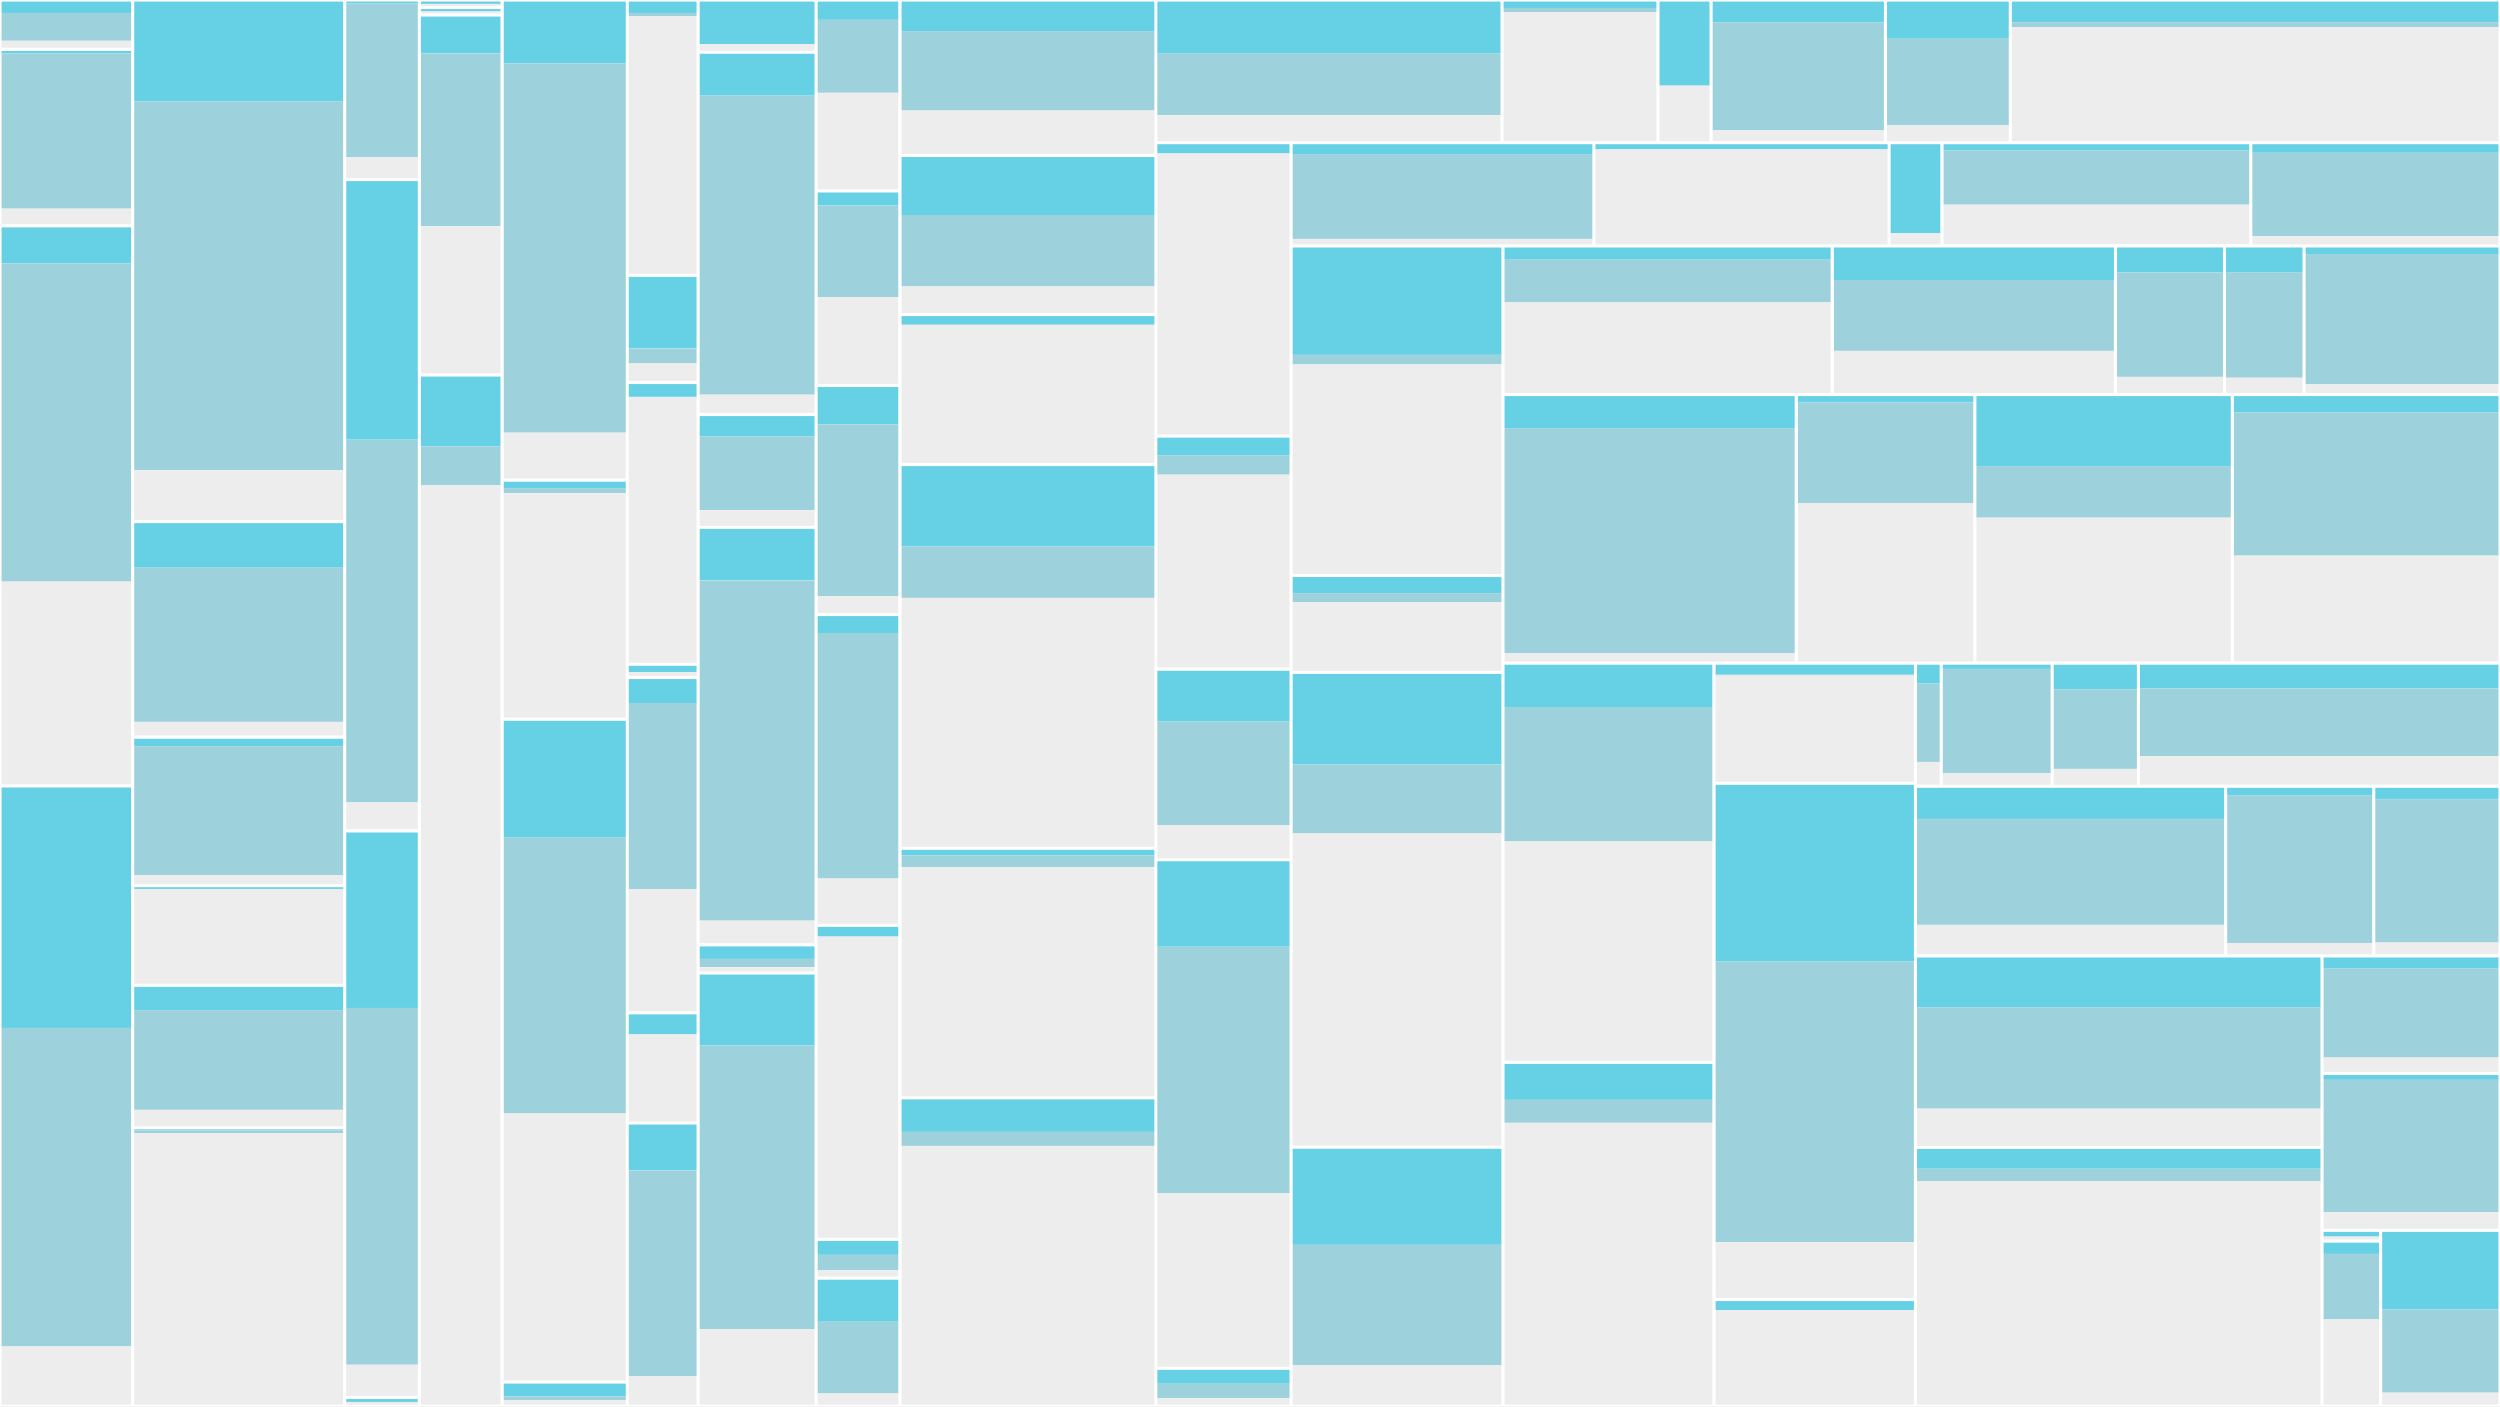
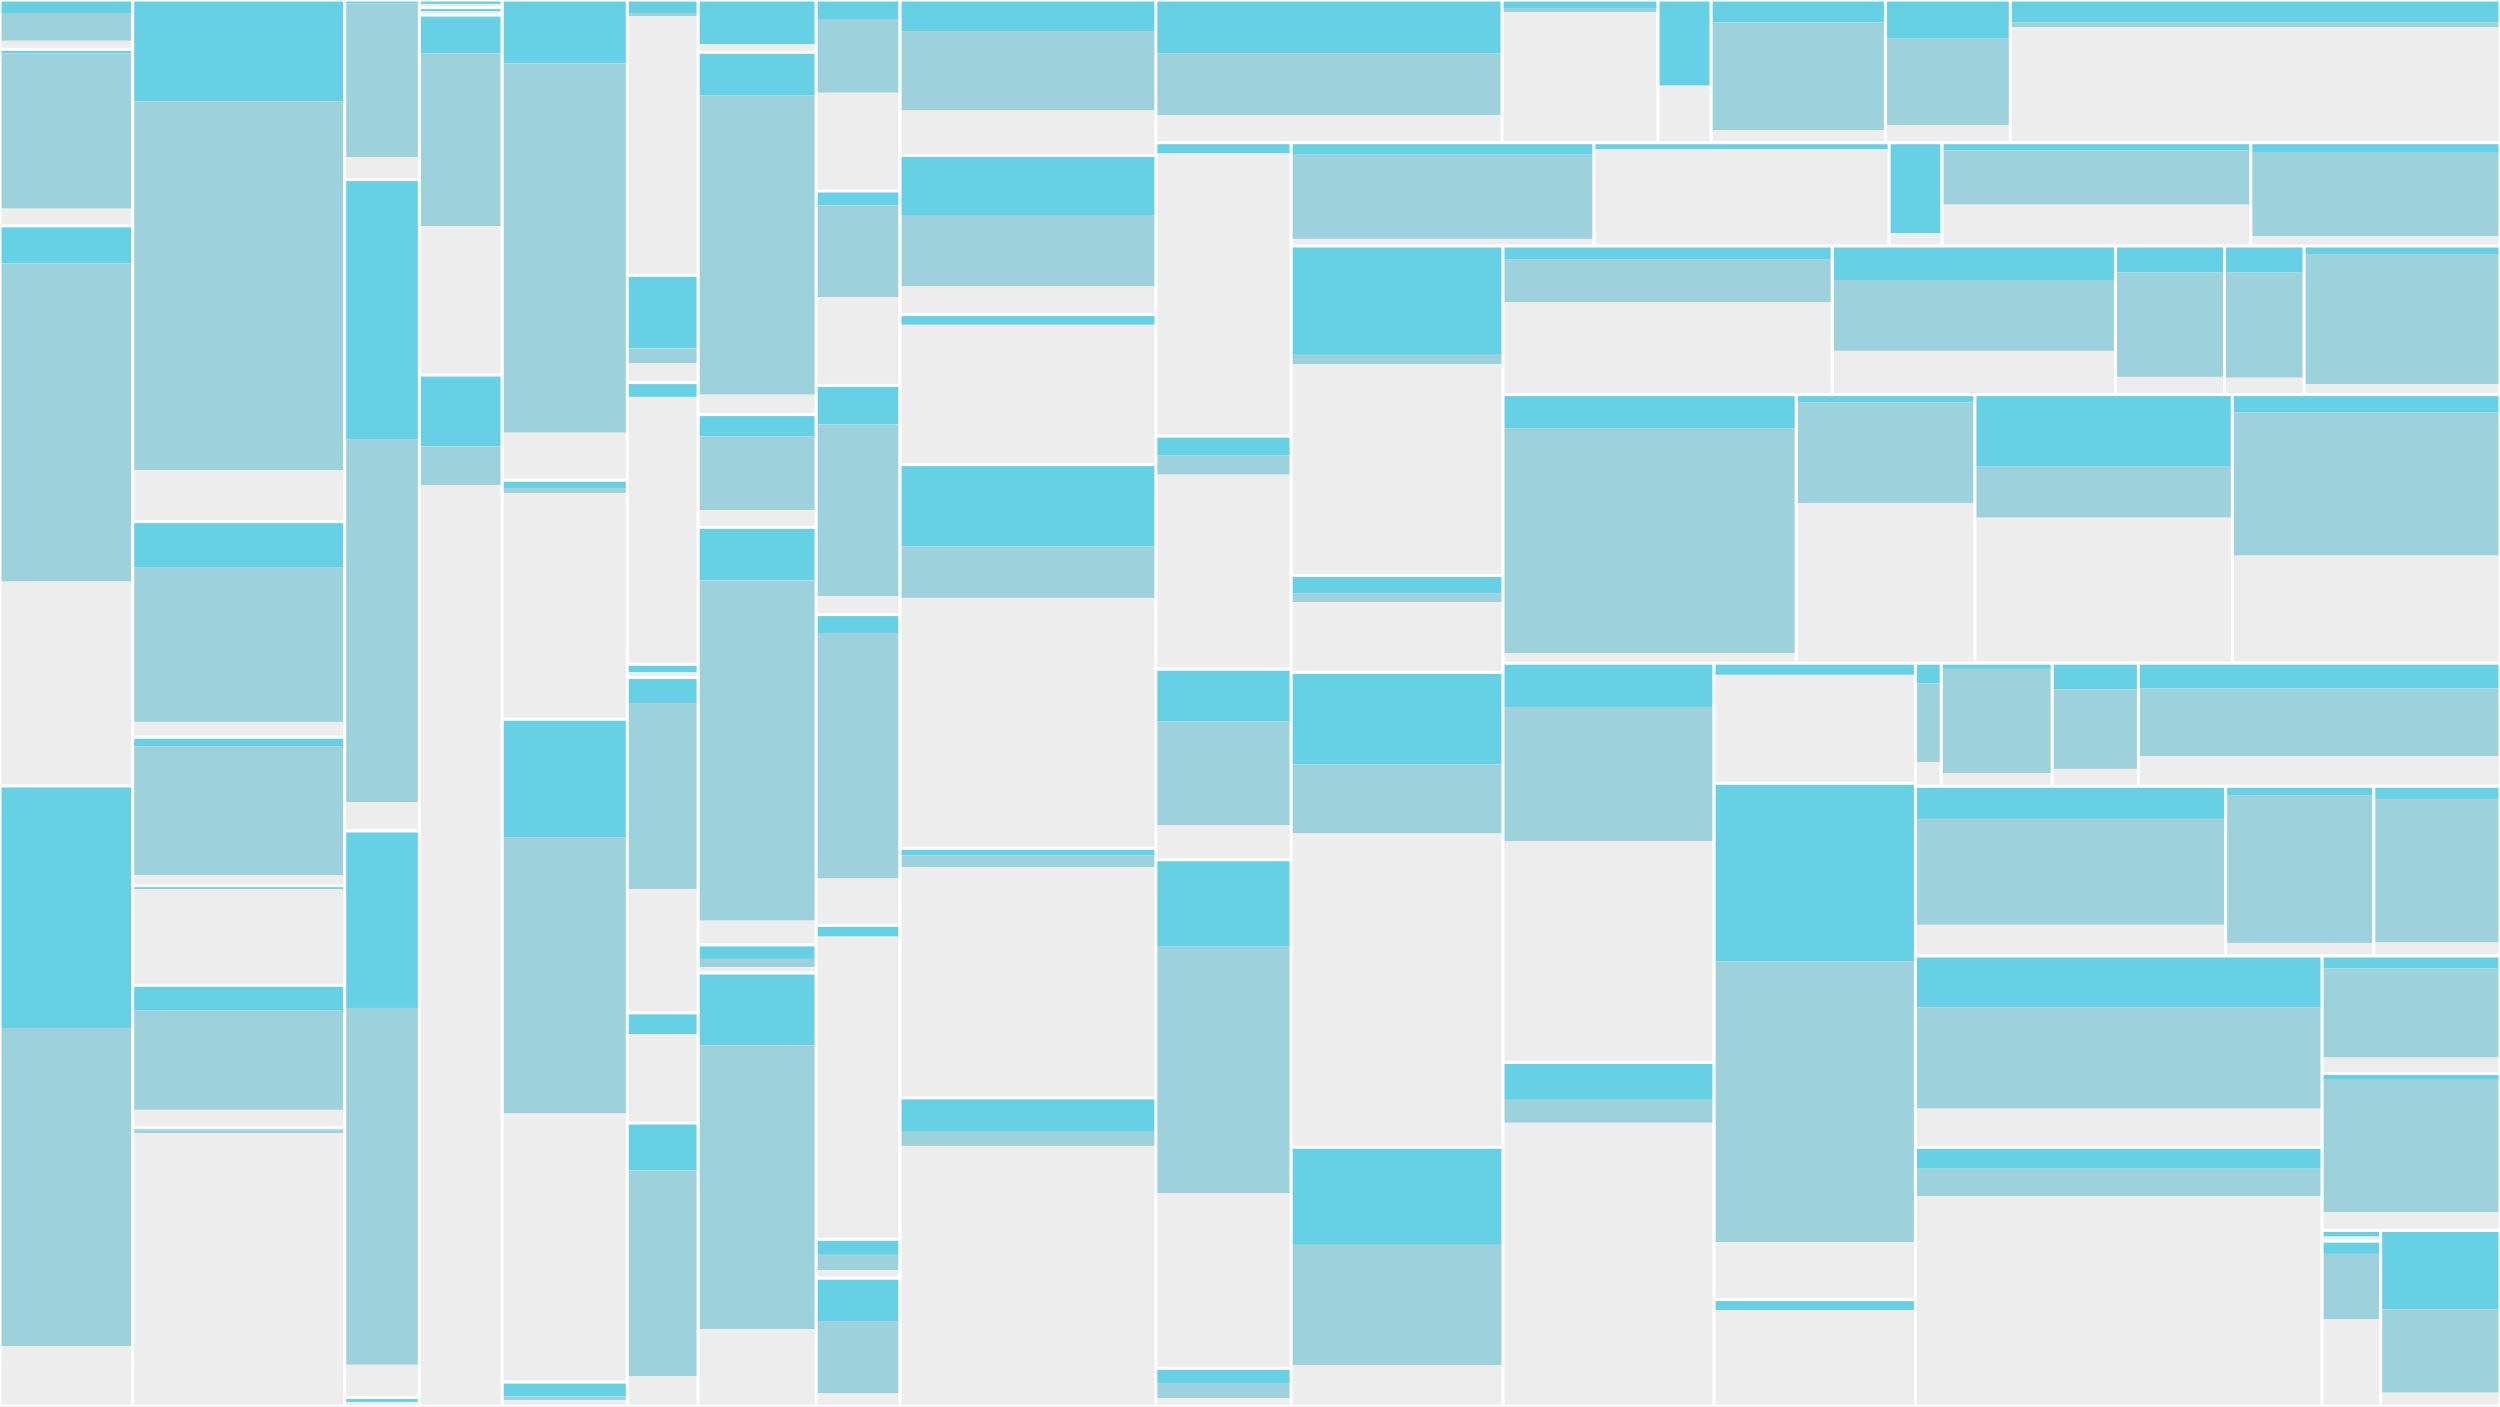
<svg xmlns="http://www.w3.org/2000/svg" viewBox="0 0 1600 900" width="1600" height="900" role="img" aria-label="Decoded overlay code coverage box tree, cyan band">
  <rect x="0" y="0" width="1600" height="900" fill="#ffffff" />
  <rect x="1" y="1" width="82.9" height="7.3" style="fill:hsl(190, 71%, 65%);fill:oklch(0.645 0.128 200)" />
  <rect x="1" y="8.3" width="82.9" height="17.8" style="fill:hsl(190, 48%, 74%);fill:oklch(0.740 0.085 200)" />
  <rect x="1" y="26.1" width="82.9" height="4.5" style="fill:hsl(190, 0%, 93%);fill:oklch(0.930 0.000 200)" />
  <rect x="1" y="32.6" width="82.9" height="1.6" style="fill:hsl(190, 71%, 65%);fill:oklch(0.645 0.128 200)" />
  <rect x="1" y="34.2" width="82.9" height="99.3" style="fill:hsl(190, 48%, 74%);fill:oklch(0.740 0.085 200)" />
  <rect x="1" y="133.6" width="82.9" height="9.9" style="fill:hsl(190, 0%, 93%);fill:oklch(0.930 0.000 200)" />
  <rect x="1" y="145.5" width="82.9" height="23" style="fill:hsl(190, 71%, 65%);fill:oklch(0.645 0.128 200)" />
  <rect x="1" y="168.5" width="82.9" height="203.7" style="fill:hsl(190, 48%, 74%);fill:oklch(0.740 0.085 200)" />
  <rect x="1" y="372.2" width="82.9" height="129.8" style="fill:hsl(190, 0%, 93%);fill:oklch(0.930 0.000 200)" />
  <rect x="1" y="504" width="82.9" height="153.9" style="fill:hsl(190, 71%, 65%);fill:oklch(0.645 0.128 200)" />
  <rect x="1" y="657.8" width="82.9" height="203.9" style="fill:hsl(190, 48%, 74%);fill:oklch(0.740 0.085 200)" />
  <rect x="1" y="861.7" width="82.9" height="37.3" style="fill:hsl(190, 0%, 93%);fill:oklch(0.930 0.000 200)" />
  <rect x="85.9" y="1" width="133.7" height="63.8" style="fill:hsl(190, 71%, 65%);fill:oklch(0.645 0.128 200)" />
  <rect x="85.9" y="64.8" width="133.7" height="236.2" style="fill:hsl(190, 48%, 74%);fill:oklch(0.740 0.085 200)" />
  <rect x="85.9" y="301" width="133.7" height="31.8" style="fill:hsl(190, 0%, 93%);fill:oklch(0.930 0.000 200)" />
  <rect x="85.9" y="334.8" width="133.7" height="28.5" style="fill:hsl(190, 71%, 65%);fill:oklch(0.645 0.128 200)" />
  <rect x="85.9" y="363.3" width="133.7" height="98.7" style="fill:hsl(190, 48%, 74%);fill:oklch(0.740 0.085 200)" />
  <rect x="85.9" y="462" width="133.7" height="8.7" style="fill:hsl(190, 0%, 93%);fill:oklch(0.930 0.000 200)" />
  <rect x="85.9" y="472.8" width="133.7" height="4.8" style="fill:hsl(190, 71%, 65%);fill:oklch(0.645 0.128 200)" />
  <rect x="85.9" y="477.6" width="133.7" height="82.6" style="fill:hsl(190, 48%, 74%);fill:oklch(0.740 0.085 200)" />
  <rect x="85.9" y="560.2" width="133.7" height="5.7" style="fill:hsl(190, 0%, 93%);fill:oklch(0.930 0.000 200)" />
  <rect x="85.9" y="567.8" width="133.7" height="1.1" style="fill:hsl(190, 71%, 65%);fill:oklch(0.645 0.128 200)" />
  <rect x="85.9" y="569" width="133.7" height="60.6" style="fill:hsl(190, 0%, 93%);fill:oklch(0.930 0.000 200)" />
  <rect x="85.9" y="631.6" width="133.7" height="14.9" style="fill:hsl(190, 71%, 65%);fill:oklch(0.645 0.128 200)" />
  <rect x="85.9" y="646.5" width="133.7" height="63.8" style="fill:hsl(190, 48%, 74%);fill:oklch(0.740 0.085 200)" />
  <rect x="85.9" y="710.3" width="133.7" height="10.5" style="fill:hsl(190, 0%, 93%);fill:oklch(0.930 0.000 200)" />
  <rect x="85.9" y="722.8" width="133.7" height="0.6" style="fill:hsl(190, 71%, 65%);fill:oklch(0.645 0.128 200)" />
  <rect x="85.9" y="723.4" width="133.7" height="1.9" style="fill:hsl(190, 48%, 74%);fill:oklch(0.740 0.085 200)" />
  <rect x="85.9" y="725.2" width="133.7" height="173.8" style="fill:hsl(190, 0%, 93%);fill:oklch(0.930 0.000 200)" />
  <rect x="221.6" y="1" width="45.8" height="1.2" style="fill:hsl(190, 71%, 65%);fill:oklch(0.645 0.128 200)" />
  <rect x="221.6" y="2.2" width="45.8" height="98.3" style="fill:hsl(190, 48%, 74%);fill:oklch(0.740 0.085 200)" />
  <rect x="221.6" y="100.5" width="45.8" height="13.5" style="fill:hsl(190, 0%, 93%);fill:oklch(0.930 0.000 200)" />
  <rect x="221.6" y="115.9" width="45.8" height="165.5" style="fill:hsl(190, 71%, 65%);fill:oklch(0.645 0.128 200)" />
  <rect x="221.6" y="281.5" width="45.8" height="232" style="fill:hsl(190, 48%, 74%);fill:oklch(0.740 0.085 200)" />
  <rect x="221.6" y="513.4" width="45.8" height="17.3" style="fill:hsl(190, 0%, 93%);fill:oklch(0.930 0.000 200)" />
  <rect x="221.6" y="532.8" width="45.8" height="112.3" style="fill:hsl(190, 71%, 65%);fill:oklch(0.645 0.128 200)" />
  <rect x="221.6" y="645.1" width="45.8" height="228.3" style="fill:hsl(190, 48%, 74%);fill:oklch(0.740 0.085 200)" />
  <rect x="221.6" y="873.5" width="45.8" height="19.9" style="fill:hsl(190, 0%, 93%);fill:oklch(0.930 0.000 200)" />
  <rect x="221.6" y="895.4" width="45.8" height="1.9" style="fill:hsl(190, 71%, 65%);fill:oklch(0.645 0.128 200)" />
  <rect x="221.6" y="897.2" width="45.8" height="1.8" style="fill:hsl(190, 0%, 93%);fill:oklch(0.930 0.000 200)" />
  <rect x="269.4" y="1" width="50.9" height="1.5" style="fill:hsl(190, 71%, 65%);fill:oklch(0.645 0.128 200)" />
  <rect x="269.4" y="2.5" width="50.9" height="1.3" style="fill:hsl(190, 0%, 93%);fill:oklch(0.930 0.000 200)" />
  <rect x="269.4" y="5.8" width="50.9" height="1.5" style="fill:hsl(190, 71%, 65%);fill:oklch(0.645 0.128 200)" />
  <rect x="269.4" y="7.3" width="50.9" height="1.3" style="fill:hsl(190, 0%, 93%);fill:oklch(0.930 0.000 200)" />
  <rect x="269.4" y="10.6" width="50.9" height="23.4" style="fill:hsl(190, 71%, 65%);fill:oklch(0.645 0.128 200)" />
  <rect x="269.4" y="34.1" width="50.9" height="110.6" style="fill:hsl(190, 48%, 74%);fill:oklch(0.740 0.085 200)" />
  <rect x="269.4" y="144.7" width="50.9" height="94.3" style="fill:hsl(190, 0%, 93%);fill:oklch(0.930 0.000 200)" />
  <rect x="269.4" y="241" width="50.9" height="44.7" style="fill:hsl(190, 71%, 65%);fill:oklch(0.645 0.128 200)" />
  <rect x="269.4" y="285.7" width="50.9" height="24.9" style="fill:hsl(190, 48%, 74%);fill:oklch(0.740 0.085 200)" />
  <rect x="269.4" y="310.6" width="50.9" height="588.4" style="fill:hsl(190, 0%, 93%);fill:oklch(0.930 0.000 200)" />
  <rect x="322.4" y="1" width="78.1" height="39.6" style="fill:hsl(190, 71%, 65%);fill:oklch(0.645 0.128 200)" />
  <rect x="322.4" y="40.6" width="78.1" height="236.3" style="fill:hsl(190, 48%, 74%);fill:oklch(0.740 0.085 200)" />
  <rect x="322.4" y="276.9" width="78.1" height="29.4" style="fill:hsl(190, 0%, 93%);fill:oklch(0.930 0.000 200)" />
  <rect x="322.4" y="308.3" width="78.1" height="4.1" style="fill:hsl(190, 71%, 65%);fill:oklch(0.645 0.128 200)" />
  <rect x="322.4" y="312.4" width="78.1" height="3.2" style="fill:hsl(190, 48%, 74%);fill:oklch(0.740 0.085 200)" />
  <rect x="322.4" y="315.6" width="78.1" height="143.7" style="fill:hsl(190, 0%, 93%);fill:oklch(0.930 0.000 200)" />
  <rect x="322.4" y="461.3" width="78.1" height="74.8" style="fill:hsl(190, 71%, 65%);fill:oklch(0.645 0.128 200)" />
  <rect x="322.4" y="536.2" width="78.1" height="176.4" style="fill:hsl(190, 48%, 74%);fill:oklch(0.740 0.085 200)" />
  <rect x="322.4" y="712.6" width="78.1" height="170.9" style="fill:hsl(190, 0%, 93%);fill:oklch(0.930 0.000 200)" />
  <rect x="322.4" y="885.5" width="78.1" height="8.2" style="fill:hsl(190, 71%, 65%);fill:oklch(0.645 0.128 200)" />
  <rect x="322.4" y="893.7" width="78.1" height="2.5" style="fill:hsl(190, 48%, 74%);fill:oklch(0.740 0.085 200)" />
  <rect x="322.4" y="896.1" width="78.1" height="2.9" style="fill:hsl(190, 0%, 93%);fill:oklch(0.930 0.000 200)" />
  <rect x="402.4" y="1" width="43.4" height="7.3" style="fill:hsl(190, 71%, 65%);fill:oklch(0.645 0.128 200)" />
  <rect x="402.4" y="8.3" width="43.4" height="2.1" style="fill:hsl(190, 48%, 74%);fill:oklch(0.740 0.085 200)" />
  <rect x="402.4" y="10.4" width="43.4" height="164.8" style="fill:hsl(190, 0%, 93%);fill:oklch(0.930 0.000 200)" />
  <rect x="402.4" y="177.2" width="43.4" height="45.7" style="fill:hsl(190, 71%, 65%);fill:oklch(0.645 0.128 200)" />
  <rect x="402.4" y="223" width="43.4" height="9.6" style="fill:hsl(190, 48%, 74%);fill:oklch(0.740 0.085 200)" />
  <rect x="402.4" y="232.5" width="43.4" height="11.3" style="fill:hsl(190, 0%, 93%);fill:oklch(0.930 0.000 200)" />
  <rect x="402.4" y="245.8" width="43.4" height="8.2" style="fill:hsl(190, 71%, 65%);fill:oklch(0.645 0.128 200)" />
  <rect x="402.4" y="254" width="43.4" height="170.1" style="fill:hsl(190, 0%, 93%);fill:oklch(0.930 0.000 200)" />
  <rect x="402.4" y="426.1" width="43.4" height="4.1" style="fill:hsl(190, 71%, 65%);fill:oklch(0.645 0.128 200)" />
  <rect x="402.4" y="430.1" width="43.4" height="2.5" style="fill:hsl(190, 0%, 93%);fill:oklch(0.930 0.000 200)" />
  <rect x="402.4" y="434.6" width="43.4" height="15.3" style="fill:hsl(190, 71%, 65%);fill:oklch(0.645 0.128 200)" />
  <rect x="402.4" y="449.9" width="43.4" height="119.1" style="fill:hsl(190, 48%, 74%);fill:oklch(0.740 0.085 200)" />
  <rect x="402.4" y="569" width="43.4" height="78.2" style="fill:hsl(190, 0%, 93%);fill:oklch(0.930 0.000 200)" />
  <rect x="402.4" y="649.2" width="43.4" height="12.8" style="fill:hsl(190, 71%, 65%);fill:oklch(0.645 0.128 200)" />
  <rect x="402.4" y="662" width="43.4" height="55.8" style="fill:hsl(190, 0%, 93%);fill:oklch(0.930 0.000 200)" />
  <rect x="402.4" y="719.7" width="43.4" height="29.4" style="fill:hsl(190, 71%, 65%);fill:oklch(0.645 0.128 200)" />
  <rect x="402.4" y="749.2" width="43.4" height="131.6" style="fill:hsl(190, 48%, 74%);fill:oklch(0.740 0.085 200)" />
  <rect x="402.4" y="880.7" width="43.4" height="18.3" style="fill:hsl(190, 0%, 93%);fill:oklch(0.930 0.000 200)" />
  <rect x="447.8" y="1" width="73.5" height="27.3" style="fill:hsl(190, 71%, 65%);fill:oklch(0.645 0.128 200)" />
  <rect x="447.8" y="28.3" width="73.5" height="4.2" style="fill:hsl(190, 0%, 93%);fill:oklch(0.930 0.000 200)" />
  <rect x="447.8" y="34.4" width="73.5" height="26.8" style="fill:hsl(190, 71%, 65%);fill:oklch(0.645 0.128 200)" />
  <rect x="447.8" y="61.2" width="73.5" height="191.4" style="fill:hsl(190, 48%, 74%);fill:oklch(0.740 0.085 200)" />
  <rect x="447.8" y="252.6" width="73.5" height="11.7" style="fill:hsl(190, 0%, 93%);fill:oklch(0.930 0.000 200)" />
  <rect x="447.8" y="266.3" width="73.5" height="13.1" style="fill:hsl(190, 71%, 65%);fill:oklch(0.645 0.128 200)" />
  <rect x="447.8" y="279.4" width="73.5" height="47" style="fill:hsl(190, 48%, 74%);fill:oklch(0.740 0.085 200)" />
  <rect x="447.8" y="326.5" width="73.5" height="10.1" style="fill:hsl(190, 0%, 93%);fill:oklch(0.930 0.000 200)" />
  <rect x="447.8" y="338.5" width="73.5" height="32.9" style="fill:hsl(190, 71%, 65%);fill:oklch(0.645 0.128 200)" />
  <rect x="447.8" y="371.5" width="73.5" height="217.7" style="fill:hsl(190, 48%, 74%);fill:oklch(0.740 0.085 200)" />
  <rect x="447.8" y="589.2" width="73.5" height="14.5" style="fill:hsl(190, 0%, 93%);fill:oklch(0.930 0.000 200)" />
  <rect x="447.8" y="605.7" width="73.5" height="8" style="fill:hsl(190, 71%, 65%);fill:oklch(0.645 0.128 200)" />
  <rect x="447.8" y="613.7" width="73.5" height="5.2" style="fill:hsl(190, 48%, 74%);fill:oklch(0.740 0.085 200)" />
  <rect x="447.8" y="619" width="73.5" height="2.7" style="fill:hsl(190, 0%, 93%);fill:oklch(0.930 0.000 200)" />
  <rect x="447.8" y="623.7" width="73.5" height="45.4" style="fill:hsl(190, 71%, 65%);fill:oklch(0.645 0.128 200)" />
  <rect x="447.8" y="669.1" width="73.5" height="181.5" style="fill:hsl(190, 48%, 74%);fill:oklch(0.740 0.085 200)" />
  <rect x="447.8" y="850.6" width="73.5" height="48.4" style="fill:hsl(190, 0%, 93%);fill:oklch(0.930 0.000 200)" />
  <rect x="523.3" y="1" width="51.6" height="11.7" style="fill:hsl(190, 71%, 65%);fill:oklch(0.645 0.128 200)" />
  <rect x="523.3" y="12.7" width="51.6" height="46.7" style="fill:hsl(190, 48%, 74%);fill:oklch(0.740 0.085 200)" />
  <rect x="523.3" y="59.4" width="51.6" height="61.8" style="fill:hsl(190, 0%, 93%);fill:oklch(0.930 0.000 200)" />
  <rect x="523.3" y="123.2" width="51.6" height="8.3" style="fill:hsl(190, 71%, 65%);fill:oklch(0.645 0.128 200)" />
  <rect x="523.3" y="131.5" width="51.6" height="58.7" style="fill:hsl(190, 48%, 74%);fill:oklch(0.740 0.085 200)" />
  <rect x="523.3" y="190.2" width="51.6" height="55.5" style="fill:hsl(190, 0%, 93%);fill:oklch(0.930 0.000 200)" />
  <rect x="523.3" y="247.7" width="51.6" height="23.9" style="fill:hsl(190, 71%, 65%);fill:oklch(0.645 0.128 200)" />
  <rect x="523.3" y="271.6" width="51.6" height="109.9" style="fill:hsl(190, 48%, 74%);fill:oklch(0.740 0.085 200)" />
  <rect x="523.3" y="381.5" width="51.6" height="10.8" style="fill:hsl(190, 0%, 93%);fill:oklch(0.930 0.000 200)" />
  <rect x="523.3" y="394.3" width="51.6" height="10.9" style="fill:hsl(190, 71%, 65%);fill:oklch(0.645 0.128 200)" />
  <rect x="523.3" y="405.1" width="51.6" height="157.1" style="fill:hsl(190, 48%, 74%);fill:oklch(0.740 0.085 200)" />
  <rect x="523.3" y="562.3" width="51.6" height="28.9" style="fill:hsl(190, 0%, 93%);fill:oklch(0.930 0.000 200)" />
  <rect x="523.3" y="593.2" width="51.6" height="6.2" style="fill:hsl(190, 71%, 65%);fill:oklch(0.645 0.128 200)" />
  <rect x="523.3" y="599.4" width="51.6" height="192.8" style="fill:hsl(190, 0%, 93%);fill:oklch(0.930 0.000 200)" />
  <rect x="523.3" y="794.2" width="51.6" height="8.9" style="fill:hsl(190, 71%, 65%);fill:oklch(0.645 0.128 200)" />
  <rect x="523.3" y="803.1" width="51.6" height="9.9" style="fill:hsl(190, 48%, 74%);fill:oklch(0.740 0.085 200)" />
  <rect x="523.3" y="813" width="51.6" height="4" style="fill:hsl(190, 0%, 93%);fill:oklch(0.930 0.000 200)" />
  <rect x="523.3" y="819" width="51.6" height="26.9" style="fill:hsl(190, 71%, 65%);fill:oklch(0.645 0.128 200)" />
  <rect x="523.3" y="845.9" width="51.6" height="45.9" style="fill:hsl(190, 48%, 74%);fill:oklch(0.740 0.085 200)" />
  <rect x="523.3" y="891.8" width="51.6" height="7.2" style="fill:hsl(190, 0%, 93%);fill:oklch(0.930 0.000 200)" />
  <rect x="577" y="1" width="161.8" height="18.9" style="fill:hsl(190, 71%, 65%);fill:oklch(0.645 0.128 200)" />
  <rect x="577" y="19.9" width="161.8" height="50.8" style="fill:hsl(190, 48%, 74%);fill:oklch(0.740 0.085 200)" />
  <rect x="577" y="70.7" width="161.8" height="27.7" style="fill:hsl(190, 0%, 93%);fill:oklch(0.930 0.000 200)" />
  <rect x="577" y="100.5" width="161.8" height="37.2" style="fill:hsl(190, 71%, 65%);fill:oklch(0.645 0.128 200)" />
  <rect x="577" y="137.6" width="161.8" height="45.7" style="fill:hsl(190, 48%, 74%);fill:oklch(0.740 0.085 200)" />
  <rect x="577" y="183.3" width="161.8" height="17" style="fill:hsl(190, 0%, 93%);fill:oklch(0.930 0.000 200)" />
  <rect x="577" y="202.3" width="161.8" height="5.3" style="fill:hsl(190, 71%, 65%);fill:oklch(0.645 0.128 200)" />
  <rect x="577" y="207.6" width="161.8" height="0.6" style="fill:hsl(190, 48%, 74%);fill:oklch(0.740 0.085 200)" />
  <rect x="577" y="208.2" width="161.8" height="88.1" style="fill:hsl(190, 0%, 93%);fill:oklch(0.930 0.000 200)" />
  <rect x="577" y="298.3" width="161.8" height="51.4" style="fill:hsl(190, 71%, 65%);fill:oklch(0.645 0.128 200)" />
  <rect x="577" y="349.7" width="161.8" height="33" style="fill:hsl(190, 48%, 74%);fill:oklch(0.740 0.085 200)" />
  <rect x="577" y="382.6" width="161.8" height="159.3" style="fill:hsl(190, 0%, 93%);fill:oklch(0.930 0.000 200)" />
  <rect x="577" y="543.9" width="161.8" height="3.6" style="fill:hsl(190, 71%, 65%);fill:oklch(0.645 0.128 200)" />
  <rect x="577" y="547.5" width="161.8" height="7.5" style="fill:hsl(190, 48%, 74%);fill:oklch(0.740 0.085 200)" />
  <rect x="577" y="555" width="161.8" height="146.6" style="fill:hsl(190, 0%, 93%);fill:oklch(0.930 0.000 200)" />
  <rect x="577" y="703.6" width="161.8" height="20.8" style="fill:hsl(190, 71%, 65%);fill:oklch(0.645 0.128 200)" />
  <rect x="577" y="724.3" width="161.8" height="9.1" style="fill:hsl(190, 48%, 74%);fill:oklch(0.740 0.085 200)" />
  <rect x="577" y="733.4" width="161.8" height="165.6" style="fill:hsl(190, 0%, 93%);fill:oklch(0.930 0.000 200)" />
  <rect x="740.7" y="1" width="219.6" height="33.3" style="fill:hsl(190, 71%, 65%);fill:oklch(0.645 0.128 200)" />
  <rect x="740.7" y="34.3" width="219.6" height="39.4" style="fill:hsl(190, 48%, 74%);fill:oklch(0.740 0.085 200)" />
  <rect x="740.7" y="73.7" width="219.6" height="16.7" style="fill:hsl(190, 0%, 93%);fill:oklch(0.930 0.000 200)" />
  <rect x="962.3" y="1" width="97.8" height="4.1" style="fill:hsl(190, 71%, 65%);fill:oklch(0.645 0.128 200)" />
  <rect x="962.3" y="5.1" width="97.8" height="2.6" style="fill:hsl(190, 48%, 74%);fill:oklch(0.740 0.085 200)" />
  <rect x="962.3" y="7.7" width="97.8" height="82.6" style="fill:hsl(190, 0%, 93%);fill:oklch(0.930 0.000 200)" />
  <rect x="1062.1" y="1" width="32" height="53.8" style="fill:hsl(190, 71%, 65%);fill:oklch(0.645 0.128 200)" />
  <rect x="1062.1" y="54.8" width="32" height="35.6" style="fill:hsl(190, 0%, 93%);fill:oklch(0.930 0.000 200)" />
  <rect x="1096.1" y="1" width="109.6" height="13.4" style="fill:hsl(190, 71%, 65%);fill:oklch(0.645 0.128 200)" />
  <rect x="1096.1" y="14.4" width="109.6" height="69" style="fill:hsl(190, 48%, 74%);fill:oklch(0.740 0.085 200)" />
  <rect x="1096.1" y="83.4" width="109.6" height="6.9" style="fill:hsl(190, 0%, 93%);fill:oklch(0.930 0.000 200)" />
  <rect x="1207.7" y="1" width="77.9" height="23.8" style="fill:hsl(190, 71%, 65%);fill:oklch(0.645 0.128 200)" />
  <rect x="1207.7" y="24.8" width="77.9" height="55.4" style="fill:hsl(190, 48%, 74%);fill:oklch(0.740 0.085 200)" />
  <rect x="1207.7" y="80.2" width="77.9" height="10.2" style="fill:hsl(190, 0%, 93%);fill:oklch(0.930 0.000 200)" />
  <rect x="1287.6" y="1" width="311.4" height="13.2" style="fill:hsl(190, 71%, 65%);fill:oklch(0.645 0.128 200)" />
  <rect x="1287.6" y="14.2" width="311.4" height="3.2" style="fill:hsl(190, 48%, 74%);fill:oklch(0.740 0.085 200)" />
  <rect x="1287.6" y="17.3" width="311.4" height="73" style="fill:hsl(190, 0%, 93%);fill:oklch(0.930 0.000 200)" />
  <rect x="740.7" y="92.3" width="84.6" height="5.9" style="fill:hsl(190, 71%, 65%);fill:oklch(0.645 0.128 200)" />
  <rect x="740.7" y="98.2" width="84.6" height="179.9" style="fill:hsl(190, 0%, 93%);fill:oklch(0.930 0.000 200)" />
  <rect x="740.7" y="280.1" width="84.6" height="11.2" style="fill:hsl(190, 71%, 65%);fill:oklch(0.645 0.128 200)" />
  <rect x="740.7" y="291.3" width="84.6" height="12.5" style="fill:hsl(190, 48%, 74%);fill:oklch(0.740 0.085 200)" />
  <rect x="740.7" y="303.8" width="84.6" height="123.4" style="fill:hsl(190, 0%, 93%);fill:oklch(0.930 0.000 200)" />
  <rect x="740.7" y="429.3" width="84.6" height="32.5" style="fill:hsl(190, 71%, 65%);fill:oklch(0.645 0.128 200)" />
  <rect x="740.7" y="461.8" width="84.6" height="66.2" style="fill:hsl(190, 48%, 74%);fill:oklch(0.740 0.085 200)" />
  <rect x="740.7" y="528" width="84.6" height="21.3" style="fill:hsl(190, 0%, 93%);fill:oklch(0.930 0.000 200)" />
  <rect x="740.7" y="551.2" width="84.6" height="54.7" style="fill:hsl(190, 71%, 65%);fill:oklch(0.645 0.128 200)" />
  <rect x="740.7" y="606" width="84.6" height="157.7" style="fill:hsl(190, 48%, 74%);fill:oklch(0.740 0.085 200)" />
  <rect x="740.7" y="763.7" width="84.6" height="111" style="fill:hsl(190, 0%, 93%);fill:oklch(0.930 0.000 200)" />
  <rect x="740.7" y="876.7" width="84.6" height="8.9" style="fill:hsl(190, 71%, 65%);fill:oklch(0.645 0.128 200)" />
  <rect x="740.7" y="885.7" width="84.6" height="9.2" style="fill:hsl(190, 48%, 74%);fill:oklch(0.740 0.085 200)" />
  <rect x="740.7" y="894.8" width="84.6" height="4.2" style="fill:hsl(190, 0%, 93%);fill:oklch(0.930 0.000 200)" />
  <rect x="827.3" y="92.3" width="191.8" height="6.3" style="fill:hsl(190, 71%, 65%);fill:oklch(0.645 0.128 200)" />
  <rect x="827.3" y="98.6" width="191.8" height="54.3" style="fill:hsl(190, 48%, 74%);fill:oklch(0.740 0.085 200)" />
  <rect x="827.3" y="152.9" width="191.8" height="3.5" style="fill:hsl(190, 0%, 93%);fill:oklch(0.930 0.000 200)" />
  <rect x="1021.1" y="92.3" width="187" height="3.3" style="fill:hsl(190, 71%, 65%);fill:oklch(0.645 0.128 200)" />
  <rect x="1021.1" y="95.6" width="187" height="60.8" style="fill:hsl(190, 0%, 93%);fill:oklch(0.930 0.000 200)" />
  <rect x="1210" y="92.3" width="31.8" height="57" style="fill:hsl(190, 71%, 65%);fill:oklch(0.645 0.128 200)" />
  <rect x="1210" y="149.3" width="31.8" height="7.1" style="fill:hsl(190, 0%, 93%);fill:oklch(0.930 0.000 200)" />
  <rect x="1243.9" y="92.3" width="195.6" height="3.9" style="fill:hsl(190, 71%, 65%);fill:oklch(0.645 0.128 200)" />
  <rect x="1243.9" y="96.2" width="195.6" height="34.8" style="fill:hsl(190, 48%, 74%);fill:oklch(0.740 0.085 200)" />
  <rect x="1243.9" y="131" width="195.6" height="25.3" style="fill:hsl(190, 0%, 93%);fill:oklch(0.930 0.000 200)" />
  <rect x="1441.5" y="92.3" width="157.5" height="5.5" style="fill:hsl(190, 71%, 65%);fill:oklch(0.645 0.128 200)" />
  <rect x="1441.5" y="97.8" width="157.5" height="53.3" style="fill:hsl(190, 48%, 74%);fill:oklch(0.740 0.085 200)" />
  <rect x="1441.5" y="151.1" width="157.5" height="5.3" style="fill:hsl(190, 0%, 93%);fill:oklch(0.930 0.000 200)" />
  <rect x="827.3" y="158.4" width="133.6" height="68.7" style="fill:hsl(190, 71%, 65%);fill:oklch(0.645 0.128 200)" />
  <rect x="827.3" y="227.1" width="133.6" height="6.1" style="fill:hsl(190, 48%, 74%);fill:oklch(0.740 0.085 200)" />
  <rect x="827.3" y="233.3" width="133.6" height="134.1" style="fill:hsl(190, 0%, 93%);fill:oklch(0.930 0.000 200)" />
  <rect x="827.3" y="369.3" width="133.6" height="10.3" style="fill:hsl(190, 71%, 65%);fill:oklch(0.645 0.128 200)" />
  <rect x="827.3" y="379.6" width="133.6" height="5.7" style="fill:hsl(190, 48%, 74%);fill:oklch(0.740 0.085 200)" />
  <rect x="827.3" y="385.3" width="133.6" height="44" style="fill:hsl(190, 0%, 93%);fill:oklch(0.930 0.000 200)" />
  <rect x="827.3" y="431.3" width="133.6" height="58" style="fill:hsl(190, 71%, 65%);fill:oklch(0.645 0.128 200)" />
  <rect x="827.3" y="489.3" width="133.6" height="44.1" style="fill:hsl(190, 48%, 74%);fill:oklch(0.740 0.085 200)" />
  <rect x="827.3" y="533.4" width="133.6" height="199.8" style="fill:hsl(190, 0%, 93%);fill:oklch(0.930 0.000 200)" />
  <rect x="827.3" y="735.2" width="133.6" height="61.5" style="fill:hsl(190, 71%, 65%);fill:oklch(0.645 0.128 200)" />
  <rect x="827.3" y="796.7" width="133.6" height="77.1" style="fill:hsl(190, 48%, 74%);fill:oklch(0.740 0.085 200)" />
  <rect x="827.3" y="873.9" width="133.6" height="25.1" style="fill:hsl(190, 0%, 93%);fill:oklch(0.930 0.000 200)" />
  <rect x="962.9" y="158.4" width="208.7" height="7.8" style="fill:hsl(190, 71%, 65%);fill:oklch(0.645 0.128 200)" />
  <rect x="962.9" y="166.2" width="208.7" height="27.3" style="fill:hsl(190, 48%, 74%);fill:oklch(0.740 0.085 200)" />
  <rect x="962.9" y="193.5" width="208.7" height="58" style="fill:hsl(190, 0%, 93%);fill:oklch(0.930 0.000 200)" />
  <rect x="1173.7" y="158.4" width="179.2" height="20.8" style="fill:hsl(190, 71%, 65%);fill:oklch(0.645 0.128 200)" />
  <rect x="1173.7" y="179.2" width="179.2" height="45.4" style="fill:hsl(190, 48%, 74%);fill:oklch(0.740 0.085 200)" />
  <rect x="1173.7" y="224.5" width="179.2" height="27" style="fill:hsl(190, 0%, 93%);fill:oklch(0.930 0.000 200)" />
  <rect x="1354.9" y="158.4" width="67.8" height="15.9" style="fill:hsl(190, 71%, 65%);fill:oklch(0.645 0.128 200)" />
  <rect x="1354.9" y="174.3" width="67.8" height="66.9" style="fill:hsl(190, 48%, 74%);fill:oklch(0.740 0.085 200)" />
  <rect x="1354.9" y="241.2" width="67.8" height="10.3" style="fill:hsl(190, 0%, 93%);fill:oklch(0.930 0.000 200)" />
  <rect x="1424.6" y="158.4" width="49" height="15.8" style="fill:hsl(190, 71%, 65%);fill:oklch(0.645 0.128 200)" />
  <rect x="1424.6" y="174.2" width="49" height="67.6" style="fill:hsl(190, 48%, 74%);fill:oklch(0.740 0.085 200)" />
  <rect x="1424.6" y="241.7" width="49" height="9.8" style="fill:hsl(190, 0%, 93%);fill:oklch(0.930 0.000 200)" />
  <rect x="1475.6" y="158.4" width="123.4" height="4.3" style="fill:hsl(190, 71%, 65%);fill:oklch(0.645 0.128 200)" />
  <rect x="1475.6" y="162.6" width="123.4" height="83.3" style="fill:hsl(190, 48%, 74%);fill:oklch(0.740 0.085 200)" />
  <rect x="1475.6" y="245.9" width="123.4" height="5.6" style="fill:hsl(190, 0%, 93%);fill:oklch(0.930 0.000 200)" />
  <rect x="962.9" y="253.5" width="185.7" height="20.5" style="fill:hsl(190, 71%, 65%);fill:oklch(0.645 0.128 200)" />
  <rect x="962.9" y="274" width="185.7" height="144" style="fill:hsl(190, 48%, 74%);fill:oklch(0.740 0.085 200)" />
  <rect x="962.9" y="418" width="185.7" height="5.4" style="fill:hsl(190, 0%, 93%);fill:oklch(0.930 0.000 200)" />
  <rect x="1150.7" y="253.5" width="112.2" height="4.1" style="fill:hsl(190, 71%, 65%);fill:oklch(0.645 0.128 200)" />
  <rect x="1150.7" y="257.6" width="112.2" height="64.5" style="fill:hsl(190, 48%, 74%);fill:oklch(0.740 0.085 200)" />
  <rect x="1150.7" y="322.1" width="112.2" height="101.3" style="fill:hsl(190, 0%, 93%);fill:oklch(0.930 0.000 200)" />
  <rect x="1264.9" y="253.5" width="162.8" height="44.8" style="fill:hsl(190, 71%, 65%);fill:oklch(0.645 0.128 200)" />
  <rect x="1264.9" y="298.3" width="162.8" height="33" style="fill:hsl(190, 48%, 74%);fill:oklch(0.740 0.085 200)" />
  <rect x="1264.9" y="331.3" width="162.8" height="92" style="fill:hsl(190, 0%, 93%);fill:oklch(0.930 0.000 200)" />
  <rect x="1429.7" y="253.5" width="169.3" height="10.5" style="fill:hsl(190, 71%, 65%);fill:oklch(0.645 0.128 200)" />
  <rect x="1429.7" y="264" width="169.3" height="91.6" style="fill:hsl(190, 48%, 74%);fill:oklch(0.740 0.085 200)" />
  <rect x="1429.7" y="355.6" width="169.3" height="67.7" style="fill:hsl(190, 0%, 93%);fill:oklch(0.930 0.000 200)" />
  <rect x="962.9" y="425.4" width="133" height="27.1" style="fill:hsl(190, 71%, 65%);fill:oklch(0.645 0.128 200)" />
  <rect x="962.9" y="452.5" width="133" height="86" style="fill:hsl(190, 48%, 74%);fill:oklch(0.740 0.085 200)" />
  <rect x="962.9" y="538.5" width="133" height="140.4" style="fill:hsl(190, 0%, 93%);fill:oklch(0.930 0.000 200)" />
  <rect x="962.9" y="680.9" width="133" height="23" style="fill:hsl(190, 71%, 65%);fill:oklch(0.645 0.128 200)" />
  <rect x="962.9" y="703.9" width="133" height="14.7" style="fill:hsl(190, 48%, 74%);fill:oklch(0.740 0.085 200)" />
  <rect x="962.9" y="718.6" width="133" height="180.4" style="fill:hsl(190, 0%, 93%);fill:oklch(0.930 0.000 200)" />
  <rect x="1098" y="425.4" width="126.9" height="6.3" style="fill:hsl(190, 71%, 65%);fill:oklch(0.645 0.128 200)" />
  <rect x="1098" y="431.6" width="126.9" height="0.7" style="fill:hsl(190, 48%, 74%);fill:oklch(0.740 0.085 200)" />
  <rect x="1098" y="432.4" width="126.9" height="67.9" style="fill:hsl(190, 0%, 93%);fill:oklch(0.930 0.000 200)" />
  <rect x="1098" y="502.3" width="126.9" height="113.1" style="fill:hsl(190, 71%, 65%);fill:oklch(0.645 0.128 200)" />
  <rect x="1098" y="615.4" width="126.9" height="179.6" style="fill:hsl(190, 48%, 74%);fill:oklch(0.740 0.085 200)" />
  <rect x="1098" y="795" width="126.9" height="35.7" style="fill:hsl(190, 0%, 93%);fill:oklch(0.930 0.000 200)" />
  <rect x="1098" y="832.7" width="126.9" height="5.7" style="fill:hsl(190, 71%, 65%);fill:oklch(0.645 0.128 200)" />
  <rect x="1098" y="838.4" width="126.9" height="60.6" style="fill:hsl(190, 0%, 93%);fill:oklch(0.930 0.000 200)" />
  <rect x="1226.9" y="425.4" width="14.5" height="12" style="fill:hsl(190, 71%, 65%);fill:oklch(0.645 0.128 200)" />
  <rect x="1226.9" y="437.4" width="14.5" height="50.3" style="fill:hsl(190, 48%, 74%);fill:oklch(0.740 0.085 200)" />
  <rect x="1226.9" y="487.6" width="14.5" height="14.6" style="fill:hsl(190, 0%, 93%);fill:oklch(0.930 0.000 200)" />
  <rect x="1243.4" y="425.4" width="69" height="2.7" style="fill:hsl(190, 71%, 65%);fill:oklch(0.645 0.128 200)" />
  <rect x="1243.4" y="428.1" width="69" height="66.8" style="fill:hsl(190, 48%, 74%);fill:oklch(0.740 0.085 200)" />
  <rect x="1243.4" y="494.9" width="69" height="7.4" style="fill:hsl(190, 0%, 93%);fill:oklch(0.930 0.000 200)" />
  <rect x="1314.4" y="425.4" width="53.2" height="15.7" style="fill:hsl(190, 71%, 65%);fill:oklch(0.645 0.128 200)" />
  <rect x="1314.4" y="441.1" width="53.2" height="51" style="fill:hsl(190, 48%, 74%);fill:oklch(0.740 0.085 200)" />
  <rect x="1314.4" y="492.1" width="53.2" height="10.2" style="fill:hsl(190, 0%, 93%);fill:oklch(0.930 0.000 200)" />
  <rect x="1369.6" y="425.4" width="229.4" height="15.2" style="fill:hsl(190, 71%, 65%);fill:oklch(0.645 0.128 200)" />
  <rect x="1369.6" y="440.6" width="229.4" height="43.4" style="fill:hsl(190, 48%, 74%);fill:oklch(0.740 0.085 200)" />
  <rect x="1369.6" y="483.9" width="229.4" height="18.3" style="fill:hsl(190, 0%, 93%);fill:oklch(0.930 0.000 200)" />
  <rect x="1226.9" y="504.2" width="196.5" height="19.9" style="fill:hsl(190, 71%, 65%);fill:oklch(0.645 0.128 200)" />
  <rect x="1226.9" y="524.2" width="196.5" height="67.7" style="fill:hsl(190, 48%, 74%);fill:oklch(0.740 0.085 200)" />
  <rect x="1226.9" y="591.9" width="196.5" height="18.9" style="fill:hsl(190, 0%, 93%);fill:oklch(0.930 0.000 200)" />
  <rect x="1425.4" y="504.2" width="92.8" height="4.7" style="fill:hsl(190, 71%, 65%);fill:oklch(0.645 0.128 200)" />
  <rect x="1425.4" y="508.9" width="92.8" height="94.6" style="fill:hsl(190, 48%, 74%);fill:oklch(0.740 0.085 200)" />
  <rect x="1425.4" y="603.5" width="92.8" height="7.3" style="fill:hsl(190, 0%, 93%);fill:oklch(0.930 0.000 200)" />
  <rect x="1520.2" y="504.2" width="78.8" height="7.1" style="fill:hsl(190, 71%, 65%);fill:oklch(0.645 0.128 200)" />
  <rect x="1520.2" y="511.4" width="78.8" height="91.8" style="fill:hsl(190, 48%, 74%);fill:oklch(0.740 0.085 200)" />
  <rect x="1520.2" y="603.2" width="78.8" height="7.6" style="fill:hsl(190, 0%, 93%);fill:oklch(0.930 0.000 200)" />
  <rect x="1226.9" y="612.8" width="258.2" height="31.8" style="fill:hsl(190, 71%, 65%);fill:oklch(0.645 0.128 200)" />
  <rect x="1226.9" y="644.6" width="258.2" height="64.9" style="fill:hsl(190, 48%, 74%);fill:oklch(0.740 0.085 200)" />
  <rect x="1226.9" y="709.6" width="258.2" height="23.8" style="fill:hsl(190, 0%, 93%);fill:oklch(0.930 0.000 200)" />
  <rect x="1226.9" y="735.3" width="258.2" height="12.7" style="fill:hsl(190, 71%, 65%);fill:oklch(0.645 0.128 200)" />
-   <rect x="1226.9" y="748.1" width="258.2" height="7.9" style="fill:hsl(190, 48%, 74%);fill:oklch(0.740 0.085 200)" />
-   <rect x="1226.9" y="755.9" width="258.2" height="143.1" style="fill:hsl(190, 0%, 93%);fill:oklch(0.930 0.000 200)" />
+   <rect x="1226.9" y="748.1" width="258.2" height="17.5" style="fill:hsl(190, 48%, 74%);fill:oklch(0.740 0.085 200)" />
+   <rect x="1226.9" y="765.6" width="258.2" height="133.4" style="fill:hsl(190, 0%, 93%);fill:oklch(0.930 0.000 200)" />
  <rect x="1487.1" y="612.8" width="111.9" height="7" style="fill:hsl(190, 71%, 65%);fill:oklch(0.645 0.128 200)" />
  <rect x="1487.1" y="619.7" width="111.9" height="57.1" style="fill:hsl(190, 48%, 74%);fill:oklch(0.740 0.085 200)" />
  <rect x="1487.1" y="676.9" width="111.9" height="9.1" style="fill:hsl(190, 0%, 93%);fill:oklch(0.930 0.000 200)" />
  <rect x="1487.1" y="688" width="111.9" height="3.1" style="fill:hsl(190, 71%, 65%);fill:oklch(0.645 0.128 200)" />
  <rect x="1487.1" y="691.1" width="111.9" height="84.7" style="fill:hsl(190, 48%, 74%);fill:oklch(0.740 0.085 200)" />
  <rect x="1487.1" y="775.8" width="111.9" height="10.6" style="fill:hsl(190, 0%, 93%);fill:oklch(0.930 0.000 200)" />
  <rect x="1487.1" y="788.4" width="35.5" height="3" style="fill:hsl(190, 71%, 65%);fill:oklch(0.645 0.128 200)" />
  <rect x="1487.1" y="791.4" width="35.5" height="1.9" style="fill:hsl(190, 0%, 93%);fill:oklch(0.930 0.000 200)" />
  <rect x="1487.1" y="795.3" width="35.5" height="7.2" style="fill:hsl(190, 71%, 65%);fill:oklch(0.645 0.128 200)" />
  <rect x="1487.1" y="802.5" width="35.5" height="41.9" style="fill:hsl(190, 48%, 74%);fill:oklch(0.740 0.085 200)" />
  <rect x="1487.1" y="844.4" width="35.5" height="54.6" style="fill:hsl(190, 0%, 93%);fill:oklch(0.930 0.000 200)" />
  <rect x="1524.6" y="788.4" width="74.4" height="49.7" style="fill:hsl(190, 71%, 65%);fill:oklch(0.645 0.128 200)" />
  <rect x="1524.6" y="838.1" width="74.4" height="53.2" style="fill:hsl(190, 48%, 74%);fill:oklch(0.740 0.085 200)" />
  <rect x="1524.6" y="891.3" width="74.4" height="7.7" style="fill:hsl(190, 0%, 93%);fill:oklch(0.930 0.000 200)" />
</svg>
